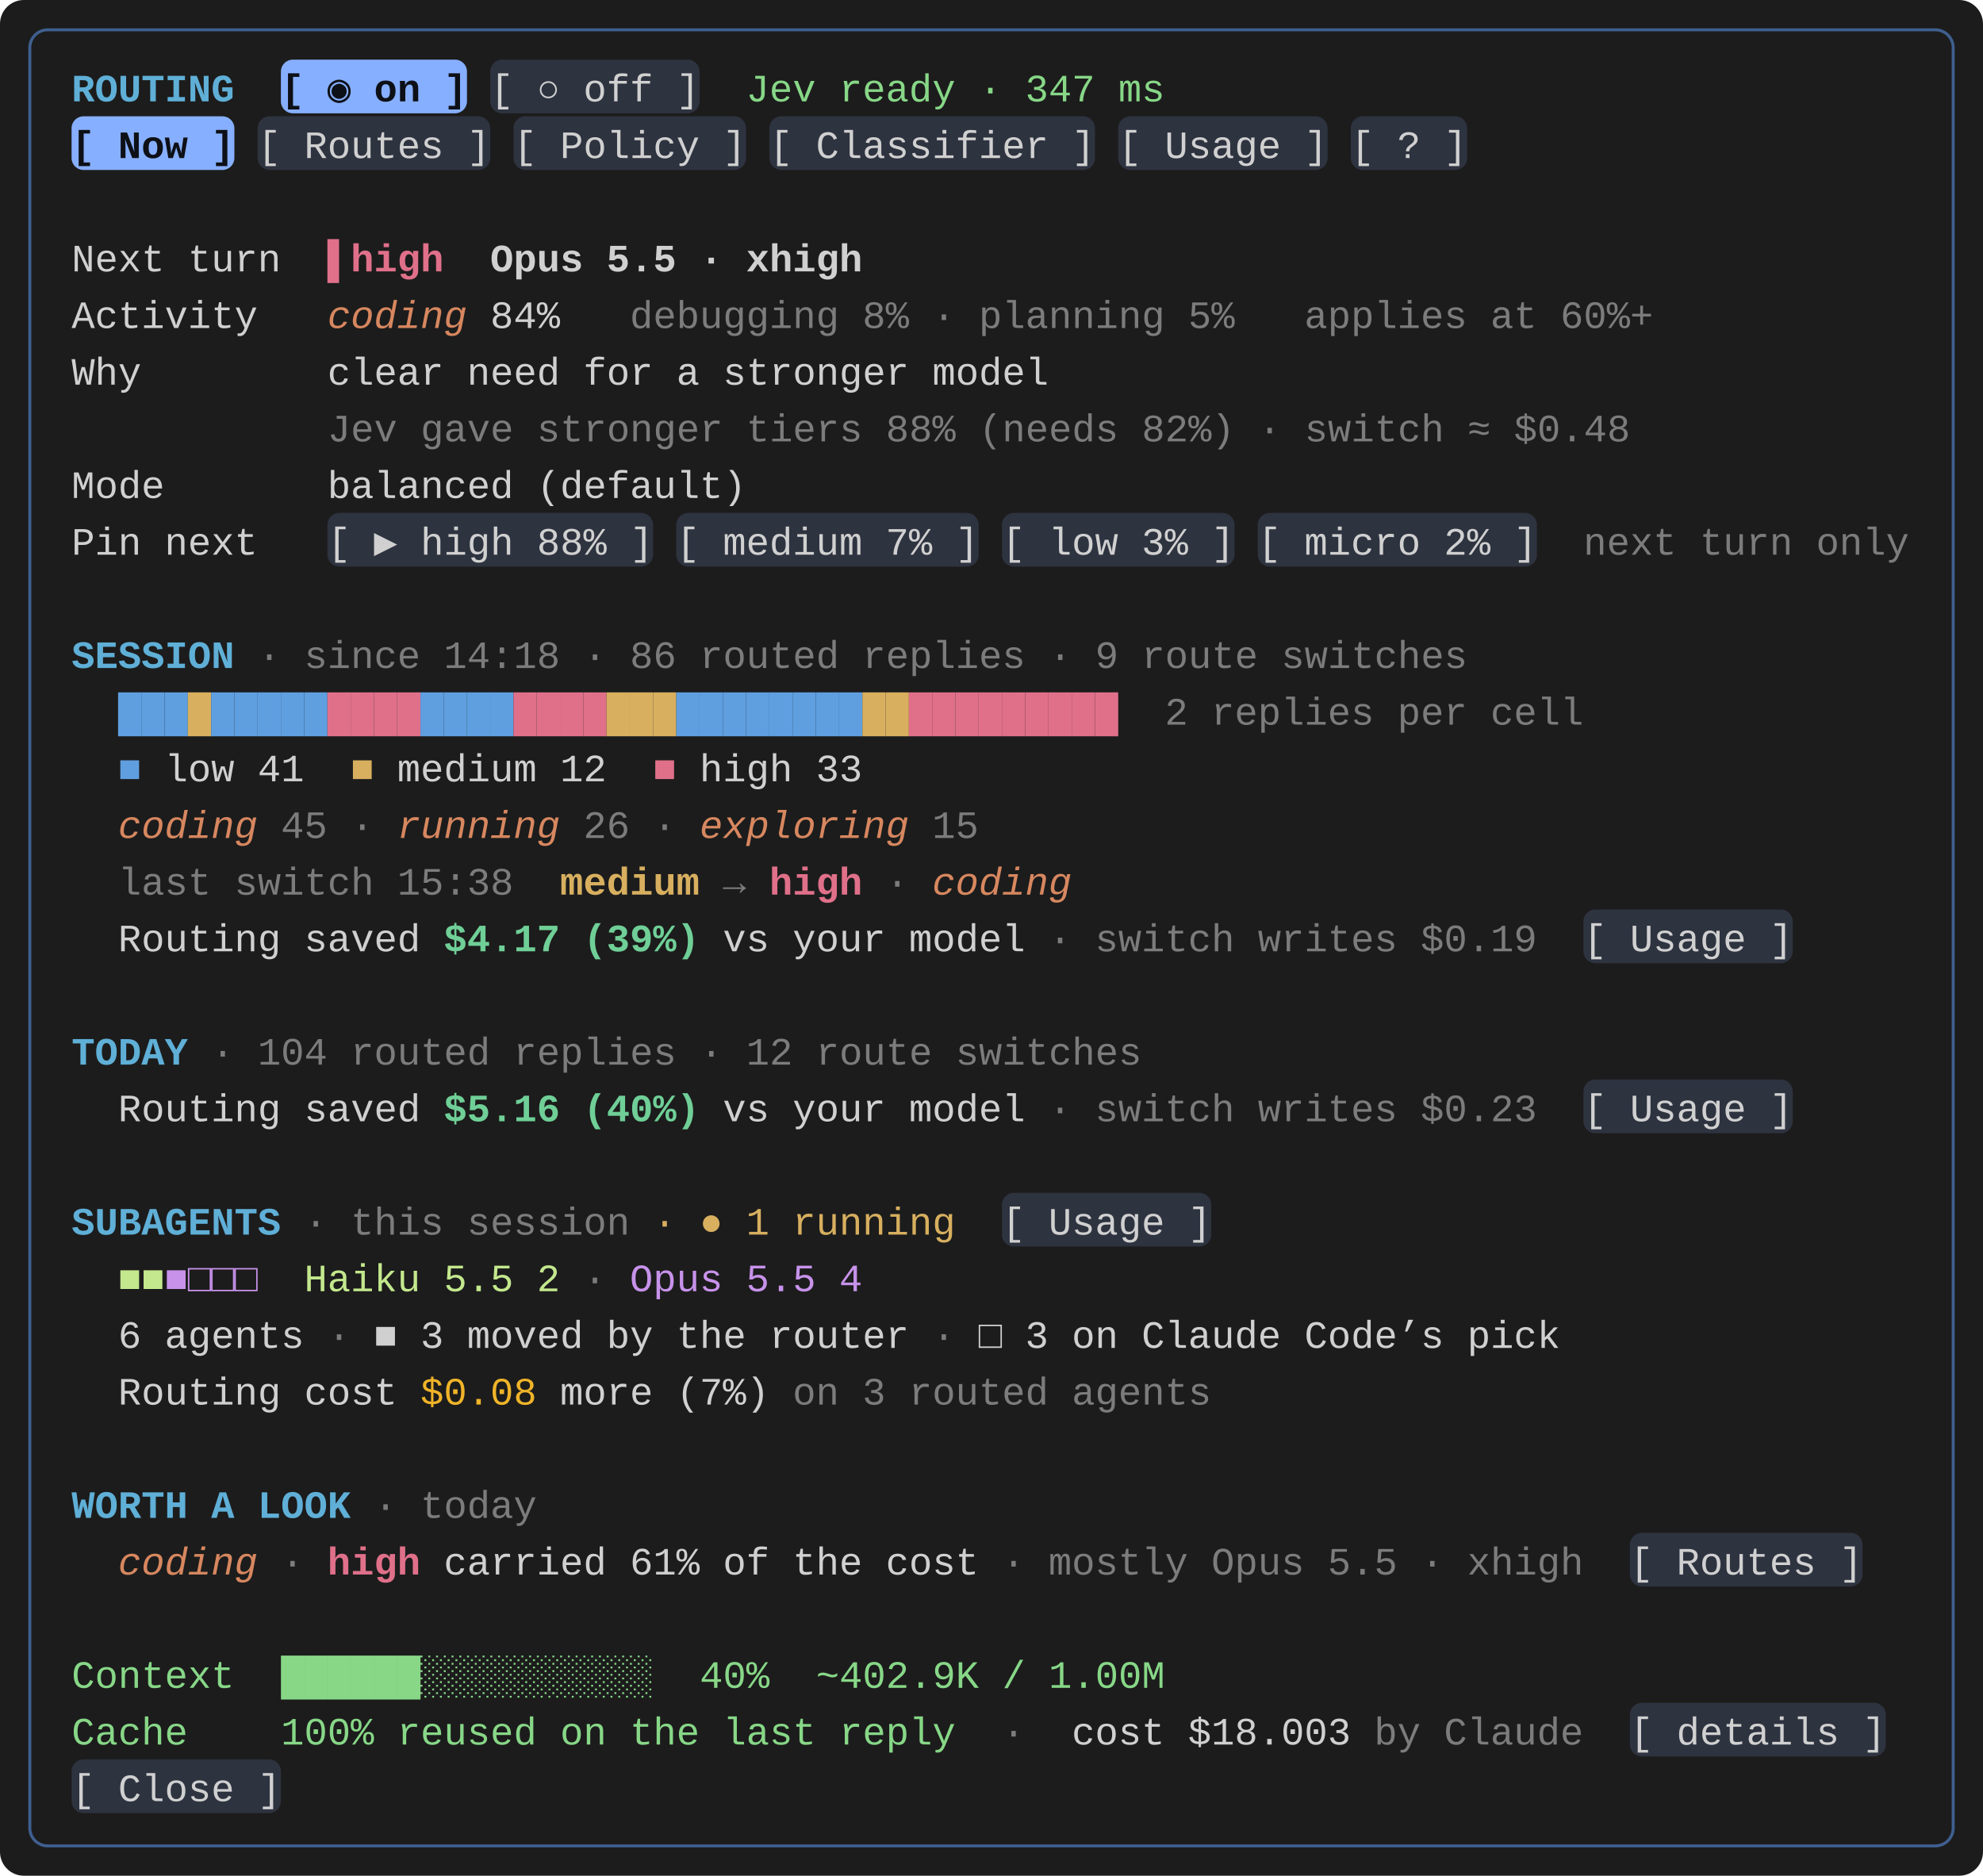
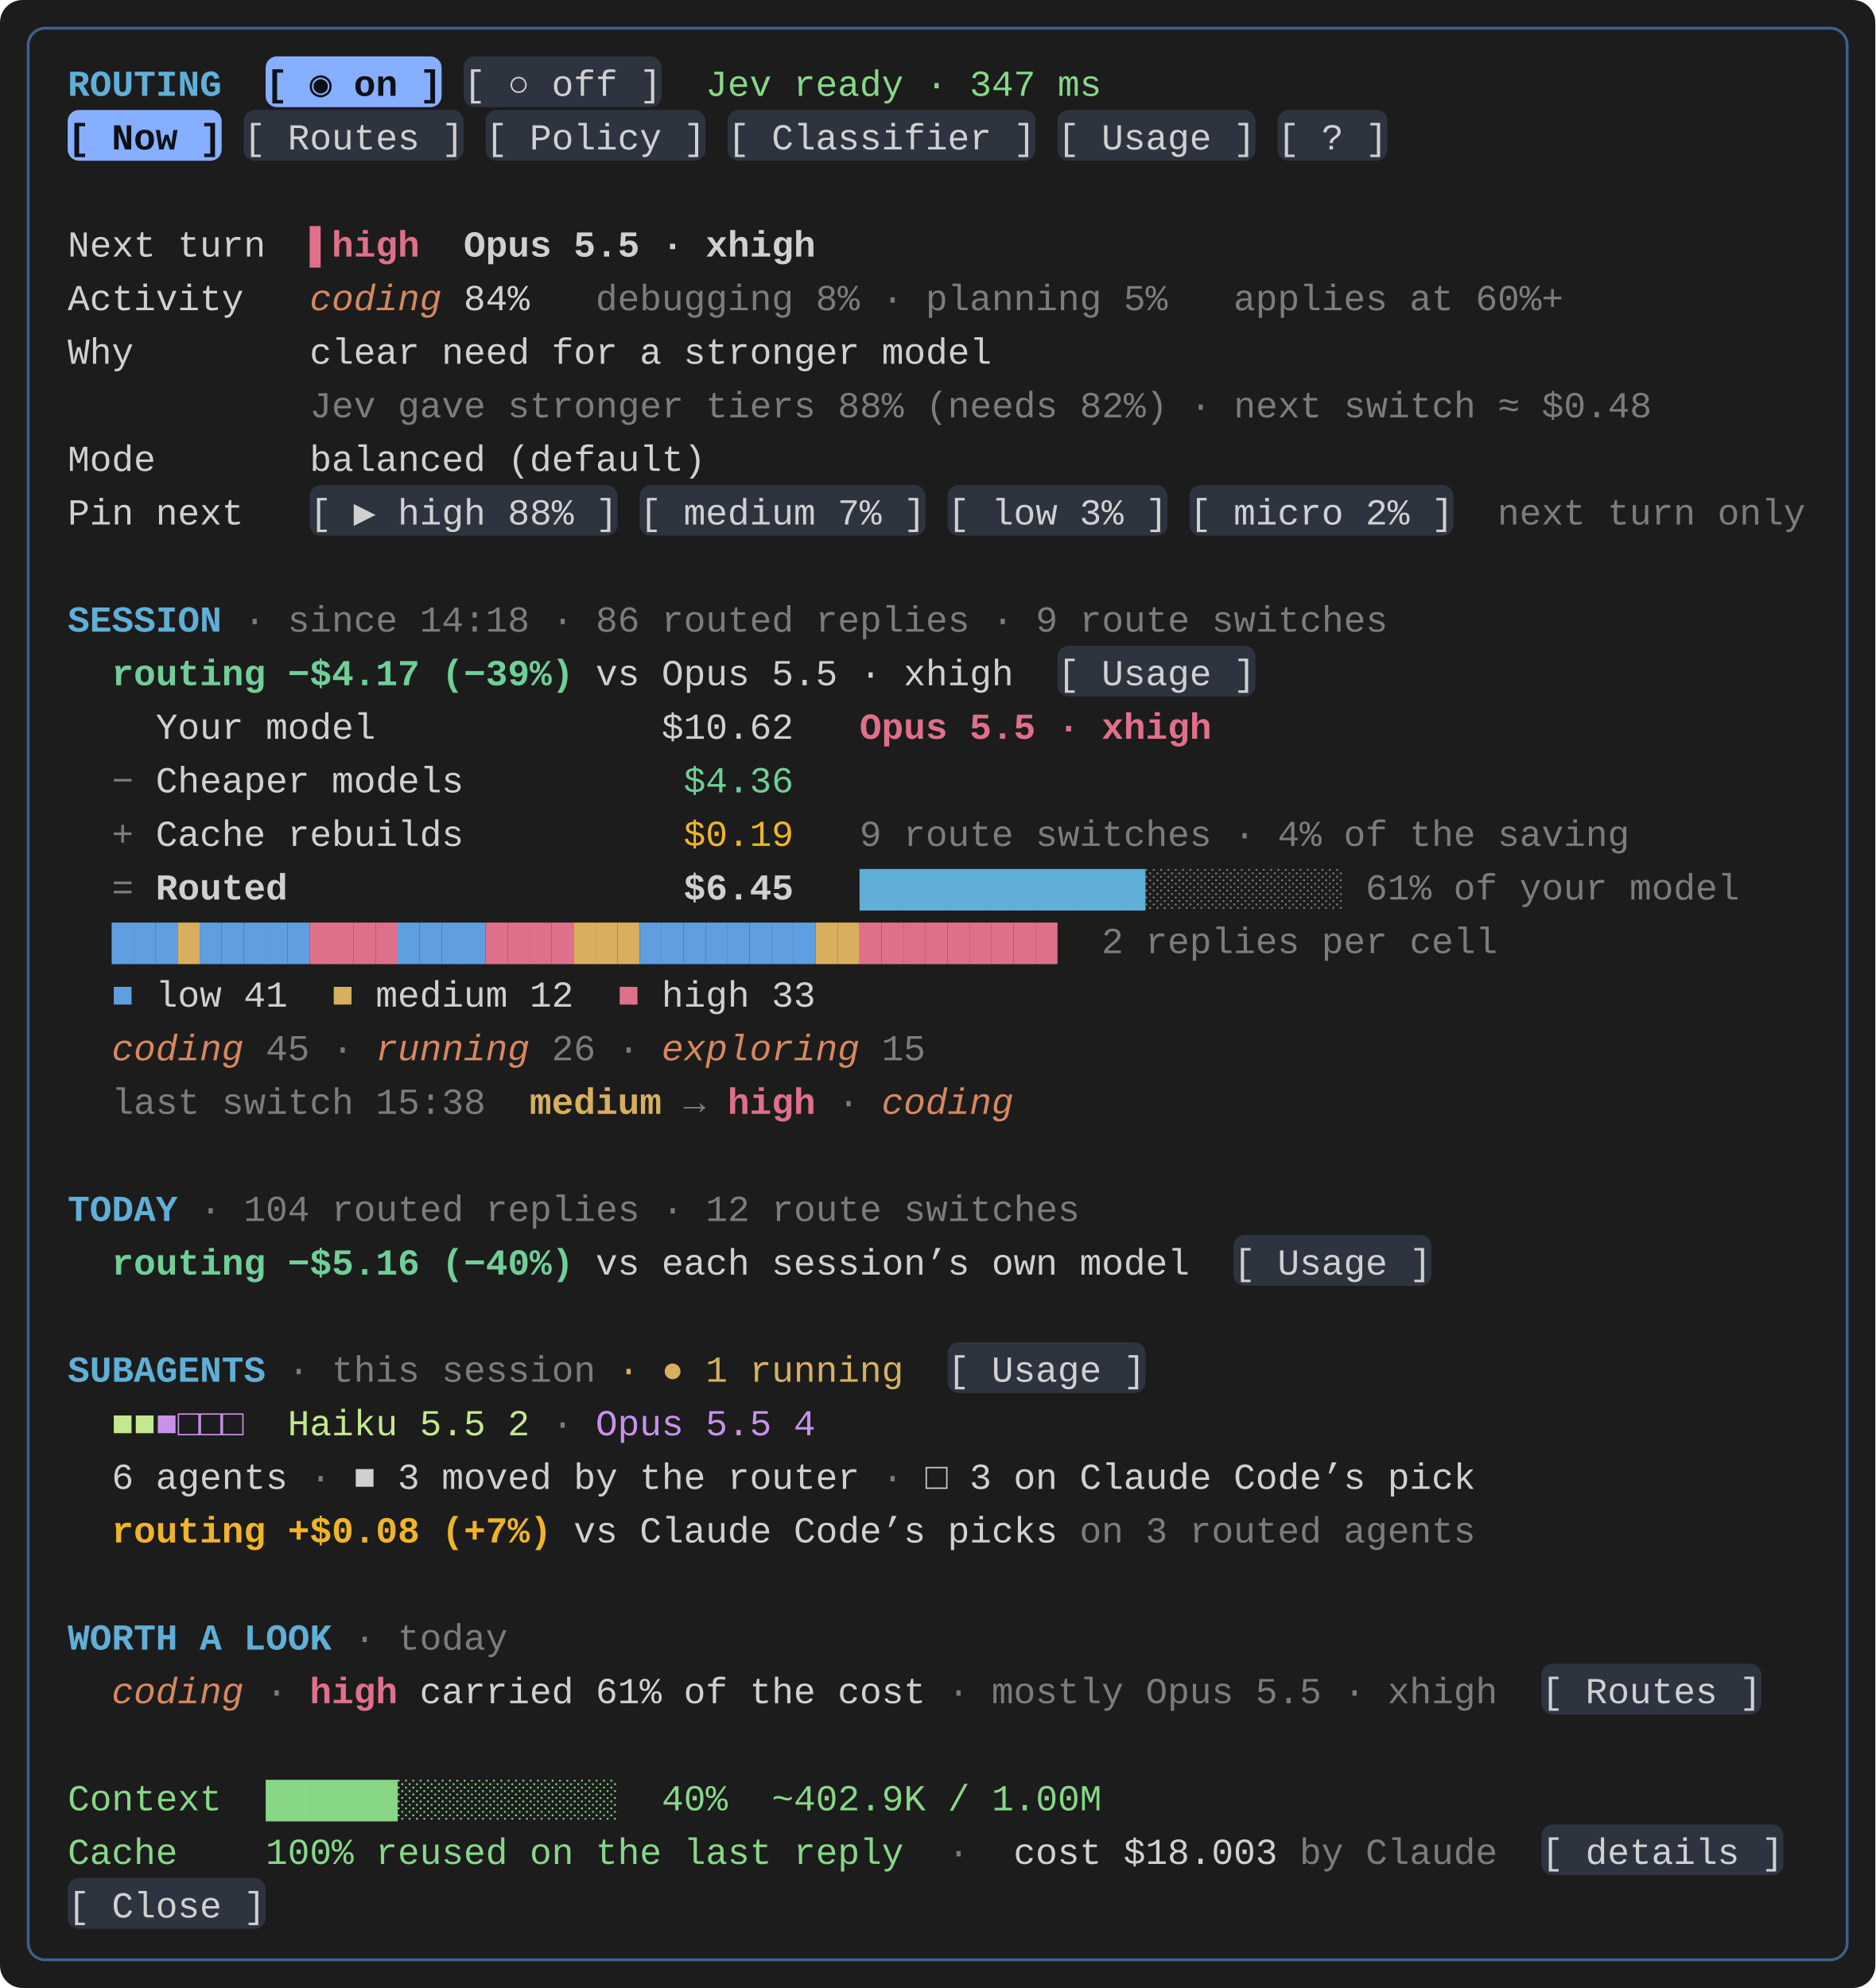
- <svg xmlns="http://www.w3.org/2000/svg" viewBox="0 0 665 629" role="img" aria-labelledby="title desc">
+ <svg xmlns="http://www.w3.org/2000/svg" viewBox="0 0 665 705" role="img" aria-labelledby="title desc">
  <style>
    text { font-family: ui-monospace, SFMono-Regular, Menlo, Consolas, 'Liberation Mono', monospace; font-size: 13px; }
    .cap { font-family: system-ui, -apple-system, 'Segoe UI', sans-serif; font-size: 12px; fill: #9a988f; }
  </style>
-   <rect width="665" height="629" rx="8" fill="#1c1c1c" />
-   <rect x="10" y="10" width="645" height="609" rx="6" fill="none" stroke="#3f5f8f" />
+   <rect width="665" height="705" rx="8" fill="#1c1c1c" />
+   <rect x="10" y="10" width="645" height="685" rx="6" fill="none" stroke="#3f5f8f" />
  <text x="24.0" y="34" fill="#5fafd7" font-weight="700" xml:space="preserve">ROUTING</text>
  <rect x="94.2" y="20" width="62.4" height="18" rx="4" fill="#87afff" />
  <text x="94.2" y="34" fill="#0d1016" font-weight="700" xml:space="preserve">[ ◉ on ]</text>
  <rect x="164.4" y="20" width="70.2" height="18" rx="4" fill="#2e3340" />
  <text x="164.4" y="34" fill="#d0d0d0" xml:space="preserve">[ ○ off ]</text>
  <text x="250.2" y="34" fill="#87d787" xml:space="preserve">Jev ready · 347 ms</text>
  <rect x="24.0" y="39" width="54.6" height="18" rx="4" fill="#87afff" />
  <text x="24.0" y="53" fill="#0d1016" font-weight="700" xml:space="preserve">[ Now ]</text>
  <rect x="86.4" y="39" width="78.0" height="18" rx="4" fill="#2e3340" />
  <text x="86.4" y="53" fill="#d0d0d0" xml:space="preserve">[ Routes ]</text>
  <rect x="172.2" y="39" width="78.0" height="18" rx="4" fill="#2e3340" />
  <text x="172.2" y="53" fill="#d0d0d0" xml:space="preserve">[ Policy ]</text>
  <rect x="258.0" y="39" width="109.2" height="18" rx="4" fill="#2e3340" />
  <text x="258.0" y="53" fill="#d0d0d0" xml:space="preserve">[ Classifier ]</text>
  <rect x="375.0" y="39" width="70.2" height="18" rx="4" fill="#2e3340" />
  <text x="375.0" y="53" fill="#d0d0d0" xml:space="preserve">[ Usage ]</text>
  <rect x="453.0" y="39" width="39.0" height="18" rx="4" fill="#2e3340" />
  <text x="453.0" y="53" fill="#d0d0d0" xml:space="preserve">[ ? ]</text>
  <text x="24.0" y="91" fill="#d0d0d0" xml:space="preserve">Next turn  </text>
  <text x="109.8" y="91" fill="#e0708a" font-weight="700" xml:space="preserve">▌high  </text>
  <text x="164.4" y="91" fill="#d0d0d0" font-weight="700" xml:space="preserve">Opus 5.5 · xhigh</text>
  <text x="24.0" y="110" fill="#d0d0d0" xml:space="preserve">Activity   </text>
  <text x="109.8" y="110" fill="#d7875f" font-style="italic" xml:space="preserve">coding</text>
  <text x="156.6" y="110" fill="#d0d0d0" xml:space="preserve"> 84%</text>
  <text x="187.8" y="110" fill="#7c7c7c" xml:space="preserve">   debugging 8% · planning 5%</text>
  <text x="414.0" y="110" fill="#7c7c7c" xml:space="preserve">   applies at 60%+</text>
  <text x="24.0" y="129" fill="#d0d0d0" xml:space="preserve">Why        </text>
  <text x="109.8" y="129" fill="#d0d0d0" xml:space="preserve">clear need for a stronger model</text>
-   <text x="24.0" y="148" fill="#7c7c7c" xml:space="preserve">           Jev gave stronger tiers 88% (needs 82%) · switch ≈ $0.48</text>
+   <text x="24.0" y="148" fill="#7c7c7c" xml:space="preserve">           Jev gave stronger tiers 88% (needs 82%) · next switch ≈ $0.48</text>
  <text x="24.0" y="167" fill="#d0d0d0" xml:space="preserve">Mode       </text>
  <text x="109.8" y="167" fill="#d0d0d0" xml:space="preserve">balanced (default)</text>
  <text x="24.0" y="186" fill="#d0d0d0" xml:space="preserve">Pin next   </text>
  <rect x="109.8" y="172" width="109.2" height="18" rx="4" fill="#2e3340" />
  <text x="109.8" y="186" fill="#d0d0d0" xml:space="preserve">[ ▶ high 88% ]</text>
  <rect x="226.8" y="172" width="101.4" height="18" rx="4" fill="#2e3340" />
  <text x="226.8" y="186" fill="#d0d0d0" xml:space="preserve">[ medium 7% ]</text>
  <rect x="336.0" y="172" width="78.0" height="18" rx="4" fill="#2e3340" />
  <text x="336.0" y="186" fill="#d0d0d0" xml:space="preserve">[ low 3% ]</text>
  <rect x="421.8" y="172" width="93.6" height="18" rx="4" fill="#2e3340" />
  <text x="421.8" y="186" fill="#d0d0d0" xml:space="preserve">[ micro 2% ]</text>
  <text x="523.2" y="186" fill="#7c7c7c" xml:space="preserve"> next turn only</text>
  <text x="24.0" y="224" fill="#5fafd7" font-weight="700" xml:space="preserve">SESSION</text>
  <text x="78.6" y="224" fill="#7c7c7c" xml:space="preserve"> · since 14:18 · 86 routed replies · 9 route switches</text>
-   <text x="39.6" y="243" fill="#5f9fe0" font-weight="700" xml:space="preserve">█</text>
-   <text x="47.4" y="243" fill="#5f9fe0" font-weight="700" xml:space="preserve">█</text>
-   <text x="55.2" y="243" fill="#5f9fe0" font-weight="700" xml:space="preserve">█</text>
-   <text x="63.0" y="243" fill="#d7af5f" font-weight="700" xml:space="preserve">█</text>
-   <text x="70.8" y="243" fill="#5f9fe0" font-weight="700" xml:space="preserve">█</text>
-   <text x="78.6" y="243" fill="#5f9fe0" font-weight="700" xml:space="preserve">█</text>
-   <text x="86.4" y="243" fill="#5f9fe0" font-weight="700" xml:space="preserve">█</text>
-   <text x="94.2" y="243" fill="#5f9fe0" font-weight="700" xml:space="preserve">█</text>
-   <text x="102.0" y="243" fill="#5f9fe0" font-weight="700" xml:space="preserve">█</text>
-   <text x="109.8" y="243" fill="#e0708a" font-weight="700" xml:space="preserve">█</text>
-   <text x="117.6" y="243" fill="#e0708a" font-weight="700" xml:space="preserve">█</text>
-   <text x="125.4" y="243" fill="#e0708a" font-weight="700" xml:space="preserve">█</text>
-   <text x="133.2" y="243" fill="#e0708a" font-weight="700" xml:space="preserve">█</text>
-   <text x="141.0" y="243" fill="#5f9fe0" font-weight="700" xml:space="preserve">█</text>
-   <text x="148.8" y="243" fill="#5f9fe0" font-weight="700" xml:space="preserve">█</text>
-   <text x="156.6" y="243" fill="#5f9fe0" font-weight="700" xml:space="preserve">█</text>
-   <text x="164.4" y="243" fill="#5f9fe0" font-weight="700" xml:space="preserve">█</text>
-   <text x="172.2" y="243" fill="#e0708a" font-weight="700" xml:space="preserve">█</text>
-   <text x="180.0" y="243" fill="#e0708a" font-weight="700" xml:space="preserve">█</text>
-   <text x="187.8" y="243" fill="#e0708a" font-weight="700" xml:space="preserve">█</text>
-   <text x="195.6" y="243" fill="#e0708a" font-weight="700" xml:space="preserve">█</text>
-   <text x="203.4" y="243" fill="#d7af5f" font-weight="700" xml:space="preserve">█</text>
-   <text x="211.2" y="243" fill="#d7af5f" font-weight="700" xml:space="preserve">█</text>
-   <text x="219.0" y="243" fill="#d7af5f" font-weight="700" xml:space="preserve">█</text>
-   <text x="226.8" y="243" fill="#5f9fe0" font-weight="700" xml:space="preserve">█</text>
-   <text x="234.6" y="243" fill="#5f9fe0" font-weight="700" xml:space="preserve">█</text>
-   <text x="242.4" y="243" fill="#5f9fe0" font-weight="700" xml:space="preserve">█</text>
-   <text x="250.2" y="243" fill="#5f9fe0" font-weight="700" xml:space="preserve">█</text>
-   <text x="258.0" y="243" fill="#5f9fe0" font-weight="700" xml:space="preserve">█</text>
-   <text x="265.8" y="243" fill="#5f9fe0" font-weight="700" xml:space="preserve">█</text>
-   <text x="273.6" y="243" fill="#5f9fe0" font-weight="700" xml:space="preserve">█</text>
-   <text x="281.4" y="243" fill="#5f9fe0" font-weight="700" xml:space="preserve">█</text>
-   <text x="289.2" y="243" fill="#d7af5f" font-weight="700" xml:space="preserve">█</text>
-   <text x="297.0" y="243" fill="#d7af5f" font-weight="700" xml:space="preserve">█</text>
-   <text x="304.8" y="243" fill="#e0708a" font-weight="700" xml:space="preserve">█</text>
-   <text x="312.6" y="243" fill="#e0708a" font-weight="700" xml:space="preserve">█</text>
-   <text x="320.4" y="243" fill="#e0708a" font-weight="700" xml:space="preserve">█</text>
-   <text x="328.2" y="243" fill="#e0708a" font-weight="700" xml:space="preserve">█</text>
-   <text x="336.0" y="243" fill="#e0708a" font-weight="700" xml:space="preserve">█</text>
-   <text x="343.8" y="243" fill="#e0708a" font-weight="700" xml:space="preserve">█</text>
-   <text x="351.6" y="243" fill="#e0708a" font-weight="700" xml:space="preserve">█</text>
-   <text x="359.4" y="243" fill="#e0708a" font-weight="700" xml:space="preserve">█</text>
-   <text x="367.2" y="243" fill="#e0708a" font-weight="700" xml:space="preserve">█</text>
-   <text x="375.0" y="243" fill="#7c7c7c" xml:space="preserve">  2 replies per cell</text>
-   <text x="39.6" y="262" fill="#5f9fe0" font-weight="700" xml:space="preserve">■ </text>
-   <text x="55.2" y="262" fill="#d0d0d0" xml:space="preserve">low 41  </text>
-   <text x="117.6" y="262" fill="#d7af5f" font-weight="700" xml:space="preserve">■ </text>
-   <text x="133.2" y="262" fill="#d0d0d0" xml:space="preserve">medium 12  </text>
-   <text x="219.0" y="262" fill="#e0708a" font-weight="700" xml:space="preserve">■ </text>
-   <text x="234.6" y="262" fill="#d0d0d0" xml:space="preserve">high 33  </text>
-   <text x="39.6" y="281" fill="#d7875f" font-style="italic" xml:space="preserve">coding</text>
-   <text x="86.4" y="281" fill="#7c7c7c" xml:space="preserve"> 45 · </text>
-   <text x="133.2" y="281" fill="#d7875f" font-style="italic" xml:space="preserve">running</text>
-   <text x="187.8" y="281" fill="#7c7c7c" xml:space="preserve"> 26 · </text>
-   <text x="234.6" y="281" fill="#d7875f" font-style="italic" xml:space="preserve">exploring</text>
-   <text x="304.8" y="281" fill="#7c7c7c" xml:space="preserve"> 15</text>
-   <text x="39.6" y="300" fill="#7c7c7c" xml:space="preserve">last switch 15:38  </text>
-   <text x="187.8" y="300" fill="#d7af5f" font-weight="700" xml:space="preserve">medium</text>
-   <text x="234.6" y="300" fill="#7c7c7c" xml:space="preserve"> → </text>
-   <text x="258.0" y="300" fill="#e0708a" font-weight="700" xml:space="preserve">high</text>
-   <text x="289.2" y="300" fill="#7c7c7c" xml:space="preserve"> · </text>
-   <text x="312.6" y="300" fill="#d7875f" font-style="italic" xml:space="preserve">coding</text>
-   <text x="39.6" y="319" fill="#d0d0d0" xml:space="preserve">Routing saved </text>
-   <text x="148.8" y="319" fill="#6fcf97" font-weight="700" xml:space="preserve">$4.17 (39%)</text>
-   <text x="234.6" y="319" fill="#d0d0d0" xml:space="preserve"> vs your model</text>
-   <text x="343.8" y="319" fill="#7c7c7c" xml:space="preserve"> · switch writes $0.19</text>
-   <rect x="531.0" y="305" width="70.2" height="18" rx="4" fill="#2e3340" />
-   <text x="531.0" y="319" fill="#d0d0d0" xml:space="preserve">[ Usage ]</text>
-   <text x="24.0" y="357" fill="#5fafd7" font-weight="700" xml:space="preserve">TODAY</text>
-   <text x="63.0" y="357" fill="#7c7c7c" xml:space="preserve"> · 104 routed replies · 12 route switches</text>
-   <text x="39.6" y="376" fill="#d0d0d0" xml:space="preserve">Routing saved </text>
-   <text x="148.8" y="376" fill="#6fcf97" font-weight="700" xml:space="preserve">$5.16 (40%)</text>
-   <text x="234.6" y="376" fill="#d0d0d0" xml:space="preserve"> vs your model</text>
-   <text x="343.8" y="376" fill="#7c7c7c" xml:space="preserve"> · switch writes $0.23</text>
-   <rect x="531.0" y="362" width="70.2" height="18" rx="4" fill="#2e3340" />
-   <text x="531.0" y="376" fill="#d0d0d0" xml:space="preserve">[ Usage ]</text>
-   <text x="24.0" y="414" fill="#5fafd7" font-weight="700" xml:space="preserve">SUBAGENTS</text>
-   <text x="94.2" y="414" fill="#7c7c7c" xml:space="preserve"> · this session</text>
-   <text x="211.2" y="414" fill="#d7af5f" xml:space="preserve"> · ● 1 running</text>
-   <rect x="336.0" y="400" width="70.2" height="18" rx="4" fill="#2e3340" />
-   <text x="336.0" y="414" fill="#d0d0d0" xml:space="preserve">[ Usage ]</text>
-   <text x="39.6" y="433" fill="#c3e88d" xml:space="preserve">■■</text>
-   <text x="55.2" y="433" fill="#c792ea" xml:space="preserve">■</text>
-   <text x="63.0" y="433" fill="#c792ea" xml:space="preserve">□□□</text>
-   <text x="102.0" y="433" fill="#c3e88d" xml:space="preserve">Haiku 5.5 2</text>
-   <text x="187.8" y="433" fill="#7c7c7c" xml:space="preserve"> · </text>
-   <text x="211.2" y="433" fill="#c792ea" xml:space="preserve">Opus 5.5 4</text>
-   <text x="24.0" y="452" fill="#d0d0d0" xml:space="preserve">  6 agents</text>
-   <text x="102.0" y="452" fill="#7c7c7c" xml:space="preserve"> · </text>
-   <text x="125.4" y="452" fill="#d0d0d0" xml:space="preserve">■ 3 moved by the router</text>
-   <text x="304.8" y="452" fill="#7c7c7c" xml:space="preserve"> · </text>
-   <text x="328.2" y="452" fill="#d0d0d0" xml:space="preserve">□ 3 on Claude Code’s pick</text>
-   <text x="24.0" y="471" fill="#d0d0d0" xml:space="preserve">  Routing cost </text>
-   <text x="141.0" y="471" fill="#f0b429" xml:space="preserve">$0.08</text>
-   <text x="180.0" y="471" fill="#d0d0d0" xml:space="preserve"> more</text>
-   <text x="219.0" y="471" fill="#d0d0d0" xml:space="preserve"> (7%)</text>
-   <text x="258.0" y="471" fill="#7c7c7c" xml:space="preserve"> on 3 routed agents</text>
-   <text x="24.0" y="509" fill="#5fafd7" font-weight="700" xml:space="preserve">WORTH A LOOK</text>
-   <text x="117.6" y="509" fill="#7c7c7c" xml:space="preserve"> · today</text>
-   <text x="39.6" y="528" fill="#d7875f" font-style="italic" xml:space="preserve">coding</text>
-   <text x="86.4" y="528" fill="#7c7c7c" xml:space="preserve"> · </text>
-   <text x="109.8" y="528" fill="#e0708a" font-weight="700" xml:space="preserve">high</text>
-   <text x="141.0" y="528" fill="#d0d0d0" xml:space="preserve"> carried 61% of the cost</text>
-   <text x="328.2" y="528" fill="#7c7c7c" xml:space="preserve"> · mostly Opus 5.5 · xhigh</text>
-   <rect x="546.6" y="514" width="78.0" height="18" rx="4" fill="#2e3340" />
-   <text x="546.6" y="528" fill="#d0d0d0" xml:space="preserve">[ Routes ]</text>
-   <text x="24.0" y="566" fill="#87d787" xml:space="preserve">Context  ██████░░░░░░░░░░  40%  ~402.9K / 1.00M</text>
-   <text x="24.0" y="585" fill="#87d787" xml:space="preserve">Cache    </text>
-   <text x="94.2" y="585" fill="#87d787" xml:space="preserve">100% reused on the last reply</text>
-   <text x="320.4" y="585" fill="#7c7c7c" xml:space="preserve">  ·  </text>
-   <text x="359.4" y="585" fill="#d0d0d0" xml:space="preserve">cost $18.003 </text>
-   <text x="460.8" y="585" fill="#7c7c7c" xml:space="preserve">by Claude  </text>
-   <rect x="546.6" y="571" width="85.8" height="18" rx="4" fill="#2e3340" />
-   <text x="546.6" y="585" fill="#d0d0d0" xml:space="preserve">[ details ]</text>
-   <rect x="24.0" y="590" width="70.2" height="18" rx="4" fill="#2e3340" />
-   <text x="24.0" y="604" fill="#d0d0d0" xml:space="preserve">[ Close ]</text>
+   <text x="39.6" y="243" fill="#6fcf97" font-weight="700" xml:space="preserve">routing −$4.17 (−39%)</text>
+   <text x="203.4" y="243" fill="#d0d0d0" xml:space="preserve"> vs Opus 5.5 · xhigh</text>
+   <rect x="375.0" y="229" width="70.2" height="18" rx="4" fill="#2e3340" />
+   <text x="375.0" y="243" fill="#d0d0d0" xml:space="preserve">[ Usage ]</text>
+   <text x="55.2" y="262" fill="#d0d0d0" xml:space="preserve">Your model</text>
+   <text x="211.2" y="262" fill="#d0d0d0" xml:space="preserve">   $10.62</text>
+   <text x="304.8" y="262" fill="#e0708a" font-weight="700" xml:space="preserve">Opus 5.5 · xhigh</text>
+   <text x="24.0" y="281" fill="#7c7c7c" xml:space="preserve">  − </text>
+   <text x="55.2" y="281" fill="#d0d0d0" xml:space="preserve">Cheaper models</text>
+   <text x="211.2" y="281" fill="#6fcf97" xml:space="preserve">    $4.36</text>
+   <text x="24.0" y="300" fill="#7c7c7c" xml:space="preserve">  + </text>
+   <text x="55.2" y="300" fill="#d0d0d0" xml:space="preserve">Cache rebuilds</text>
+   <text x="211.2" y="300" fill="#f0b429" xml:space="preserve">    $0.19</text>
+   <text x="304.8" y="300" fill="#7c7c7c" xml:space="preserve">9 route switches · 4% of the saving</text>
+   <text x="24.0" y="319" fill="#7c7c7c" xml:space="preserve">  = </text>
+   <text x="55.2" y="319" fill="#d0d0d0" font-weight="700" xml:space="preserve">Routed</text>
+   <text x="211.2" y="319" fill="#d0d0d0" font-weight="700" xml:space="preserve">    $6.45</text>
+   <text x="304.8" y="319" fill="#5fafd7" xml:space="preserve">█████████████</text>
+   <text x="406.2" y="319" fill="#7c7c7c" xml:space="preserve">░░░░░░░░░</text>
+   <text x="476.4" y="319" fill="#7c7c7c" xml:space="preserve"> 61% of your model</text>
+   <text x="39.6" y="338" fill="#5f9fe0" font-weight="700" xml:space="preserve">█</text>
+   <text x="47.4" y="338" fill="#5f9fe0" font-weight="700" xml:space="preserve">█</text>
+   <text x="55.2" y="338" fill="#5f9fe0" font-weight="700" xml:space="preserve">█</text>
+   <text x="63.0" y="338" fill="#d7af5f" font-weight="700" xml:space="preserve">█</text>
+   <text x="70.8" y="338" fill="#5f9fe0" font-weight="700" xml:space="preserve">█</text>
+   <text x="78.6" y="338" fill="#5f9fe0" font-weight="700" xml:space="preserve">█</text>
+   <text x="86.4" y="338" fill="#5f9fe0" font-weight="700" xml:space="preserve">█</text>
+   <text x="94.2" y="338" fill="#5f9fe0" font-weight="700" xml:space="preserve">█</text>
+   <text x="102.0" y="338" fill="#5f9fe0" font-weight="700" xml:space="preserve">█</text>
+   <text x="109.8" y="338" fill="#e0708a" font-weight="700" xml:space="preserve">█</text>
+   <text x="117.6" y="338" fill="#e0708a" font-weight="700" xml:space="preserve">█</text>
+   <text x="125.4" y="338" fill="#e0708a" font-weight="700" xml:space="preserve">█</text>
+   <text x="133.2" y="338" fill="#e0708a" font-weight="700" xml:space="preserve">█</text>
+   <text x="141.0" y="338" fill="#5f9fe0" font-weight="700" xml:space="preserve">█</text>
+   <text x="148.8" y="338" fill="#5f9fe0" font-weight="700" xml:space="preserve">█</text>
+   <text x="156.6" y="338" fill="#5f9fe0" font-weight="700" xml:space="preserve">█</text>
+   <text x="164.4" y="338" fill="#5f9fe0" font-weight="700" xml:space="preserve">█</text>
+   <text x="172.2" y="338" fill="#e0708a" font-weight="700" xml:space="preserve">█</text>
+   <text x="180.0" y="338" fill="#e0708a" font-weight="700" xml:space="preserve">█</text>
+   <text x="187.8" y="338" fill="#e0708a" font-weight="700" xml:space="preserve">█</text>
+   <text x="195.6" y="338" fill="#e0708a" font-weight="700" xml:space="preserve">█</text>
+   <text x="203.4" y="338" fill="#d7af5f" font-weight="700" xml:space="preserve">█</text>
+   <text x="211.2" y="338" fill="#d7af5f" font-weight="700" xml:space="preserve">█</text>
+   <text x="219.0" y="338" fill="#d7af5f" font-weight="700" xml:space="preserve">█</text>
+   <text x="226.8" y="338" fill="#5f9fe0" font-weight="700" xml:space="preserve">█</text>
+   <text x="234.6" y="338" fill="#5f9fe0" font-weight="700" xml:space="preserve">█</text>
+   <text x="242.4" y="338" fill="#5f9fe0" font-weight="700" xml:space="preserve">█</text>
+   <text x="250.2" y="338" fill="#5f9fe0" font-weight="700" xml:space="preserve">█</text>
+   <text x="258.0" y="338" fill="#5f9fe0" font-weight="700" xml:space="preserve">█</text>
+   <text x="265.8" y="338" fill="#5f9fe0" font-weight="700" xml:space="preserve">█</text>
+   <text x="273.6" y="338" fill="#5f9fe0" font-weight="700" xml:space="preserve">█</text>
+   <text x="281.4" y="338" fill="#5f9fe0" font-weight="700" xml:space="preserve">█</text>
+   <text x="289.2" y="338" fill="#d7af5f" font-weight="700" xml:space="preserve">█</text>
+   <text x="297.0" y="338" fill="#d7af5f" font-weight="700" xml:space="preserve">█</text>
+   <text x="304.8" y="338" fill="#e0708a" font-weight="700" xml:space="preserve">█</text>
+   <text x="312.6" y="338" fill="#e0708a" font-weight="700" xml:space="preserve">█</text>
+   <text x="320.4" y="338" fill="#e0708a" font-weight="700" xml:space="preserve">█</text>
+   <text x="328.2" y="338" fill="#e0708a" font-weight="700" xml:space="preserve">█</text>
+   <text x="336.0" y="338" fill="#e0708a" font-weight="700" xml:space="preserve">█</text>
+   <text x="343.8" y="338" fill="#e0708a" font-weight="700" xml:space="preserve">█</text>
+   <text x="351.6" y="338" fill="#e0708a" font-weight="700" xml:space="preserve">█</text>
+   <text x="359.4" y="338" fill="#e0708a" font-weight="700" xml:space="preserve">█</text>
+   <text x="367.2" y="338" fill="#e0708a" font-weight="700" xml:space="preserve">█</text>
+   <text x="375.0" y="338" fill="#7c7c7c" xml:space="preserve">  2 replies per cell</text>
+   <text x="39.6" y="357" fill="#5f9fe0" font-weight="700" xml:space="preserve">■ </text>
+   <text x="55.2" y="357" fill="#d0d0d0" xml:space="preserve">low 41  </text>
+   <text x="117.6" y="357" fill="#d7af5f" font-weight="700" xml:space="preserve">■ </text>
+   <text x="133.2" y="357" fill="#d0d0d0" xml:space="preserve">medium 12  </text>
+   <text x="219.0" y="357" fill="#e0708a" font-weight="700" xml:space="preserve">■ </text>
+   <text x="234.6" y="357" fill="#d0d0d0" xml:space="preserve">high 33  </text>
+   <text x="39.6" y="376" fill="#d7875f" font-style="italic" xml:space="preserve">coding</text>
+   <text x="86.4" y="376" fill="#7c7c7c" xml:space="preserve"> 45 · </text>
+   <text x="133.2" y="376" fill="#d7875f" font-style="italic" xml:space="preserve">running</text>
+   <text x="187.8" y="376" fill="#7c7c7c" xml:space="preserve"> 26 · </text>
+   <text x="234.6" y="376" fill="#d7875f" font-style="italic" xml:space="preserve">exploring</text>
+   <text x="304.8" y="376" fill="#7c7c7c" xml:space="preserve"> 15</text>
+   <text x="39.6" y="395" fill="#7c7c7c" xml:space="preserve">last switch 15:38  </text>
+   <text x="187.8" y="395" fill="#d7af5f" font-weight="700" xml:space="preserve">medium</text>
+   <text x="234.6" y="395" fill="#7c7c7c" xml:space="preserve"> → </text>
+   <text x="258.0" y="395" fill="#e0708a" font-weight="700" xml:space="preserve">high</text>
+   <text x="289.2" y="395" fill="#7c7c7c" xml:space="preserve"> · </text>
+   <text x="312.6" y="395" fill="#d7875f" font-style="italic" xml:space="preserve">coding</text>
+   <text x="24.0" y="433" fill="#5fafd7" font-weight="700" xml:space="preserve">TODAY</text>
+   <text x="63.0" y="433" fill="#7c7c7c" xml:space="preserve"> · 104 routed replies · 12 route switches</text>
+   <text x="39.6" y="452" fill="#6fcf97" font-weight="700" xml:space="preserve">routing −$5.16 (−40%)</text>
+   <text x="203.4" y="452" fill="#d0d0d0" xml:space="preserve"> vs each session’s own model</text>
+   <rect x="437.4" y="438" width="70.2" height="18" rx="4" fill="#2e3340" />
+   <text x="437.4" y="452" fill="#d0d0d0" xml:space="preserve">[ Usage ]</text>
+   <text x="24.0" y="490" fill="#5fafd7" font-weight="700" xml:space="preserve">SUBAGENTS</text>
+   <text x="94.2" y="490" fill="#7c7c7c" xml:space="preserve"> · this session</text>
+   <text x="211.2" y="490" fill="#d7af5f" xml:space="preserve"> · ● 1 running</text>
+   <rect x="336.0" y="476" width="70.2" height="18" rx="4" fill="#2e3340" />
+   <text x="336.0" y="490" fill="#d0d0d0" xml:space="preserve">[ Usage ]</text>
+   <text x="39.6" y="509" fill="#c3e88d" xml:space="preserve">■■</text>
+   <text x="55.2" y="509" fill="#c792ea" xml:space="preserve">■</text>
+   <text x="63.0" y="509" fill="#c792ea" xml:space="preserve">□□□</text>
+   <text x="102.0" y="509" fill="#c3e88d" xml:space="preserve">Haiku 5.5 2</text>
+   <text x="187.8" y="509" fill="#7c7c7c" xml:space="preserve"> · </text>
+   <text x="211.2" y="509" fill="#c792ea" xml:space="preserve">Opus 5.5 4</text>
+   <text x="24.0" y="528" fill="#d0d0d0" xml:space="preserve">  6 agents</text>
+   <text x="102.0" y="528" fill="#7c7c7c" xml:space="preserve"> · </text>
+   <text x="125.4" y="528" fill="#d0d0d0" xml:space="preserve">■ 3 moved by the router</text>
+   <text x="304.8" y="528" fill="#7c7c7c" xml:space="preserve"> · </text>
+   <text x="328.2" y="528" fill="#d0d0d0" xml:space="preserve">□ 3 on Claude Code’s pick</text>
+   <text x="39.6" y="547" fill="#f0b429" font-weight="700" xml:space="preserve">routing +$0.08 (+7%)</text>
+   <text x="195.6" y="547" fill="#d0d0d0" xml:space="preserve"> vs Claude Code’s picks</text>
+   <text x="375.0" y="547" fill="#7c7c7c" xml:space="preserve"> on 3 routed agents</text>
+   <text x="24.0" y="585" fill="#5fafd7" font-weight="700" xml:space="preserve">WORTH A LOOK</text>
+   <text x="117.6" y="585" fill="#7c7c7c" xml:space="preserve"> · today</text>
+   <text x="39.6" y="604" fill="#d7875f" font-style="italic" xml:space="preserve">coding</text>
+   <text x="86.4" y="604" fill="#7c7c7c" xml:space="preserve"> · </text>
+   <text x="109.8" y="604" fill="#e0708a" font-weight="700" xml:space="preserve">high</text>
+   <text x="141.0" y="604" fill="#d0d0d0" xml:space="preserve"> carried 61% of the cost</text>
+   <text x="328.2" y="604" fill="#7c7c7c" xml:space="preserve"> · mostly Opus 5.5 · xhigh</text>
+   <rect x="546.6" y="590" width="78.0" height="18" rx="4" fill="#2e3340" />
+   <text x="546.6" y="604" fill="#d0d0d0" xml:space="preserve">[ Routes ]</text>
+   <text x="24.0" y="642" fill="#87d787" xml:space="preserve">Context  ██████░░░░░░░░░░  40%  ~402.9K / 1.00M</text>
+   <text x="24.0" y="661" fill="#87d787" xml:space="preserve">Cache    </text>
+   <text x="94.2" y="661" fill="#87d787" xml:space="preserve">100% reused on the last reply</text>
+   <text x="320.4" y="661" fill="#7c7c7c" xml:space="preserve">  ·  </text>
+   <text x="359.4" y="661" fill="#d0d0d0" xml:space="preserve">cost $18.003 </text>
+   <text x="460.8" y="661" fill="#7c7c7c" xml:space="preserve">by Claude  </text>
+   <rect x="546.6" y="647" width="85.8" height="18" rx="4" fill="#2e3340" />
+   <text x="546.6" y="661" fill="#d0d0d0" xml:space="preserve">[ details ]</text>
+   <rect x="24.0" y="666" width="70.2" height="18" rx="4" fill="#2e3340" />
+   <text x="24.0" y="680" fill="#d0d0d0" xml:space="preserve">[ Close ]</text>
</svg>
